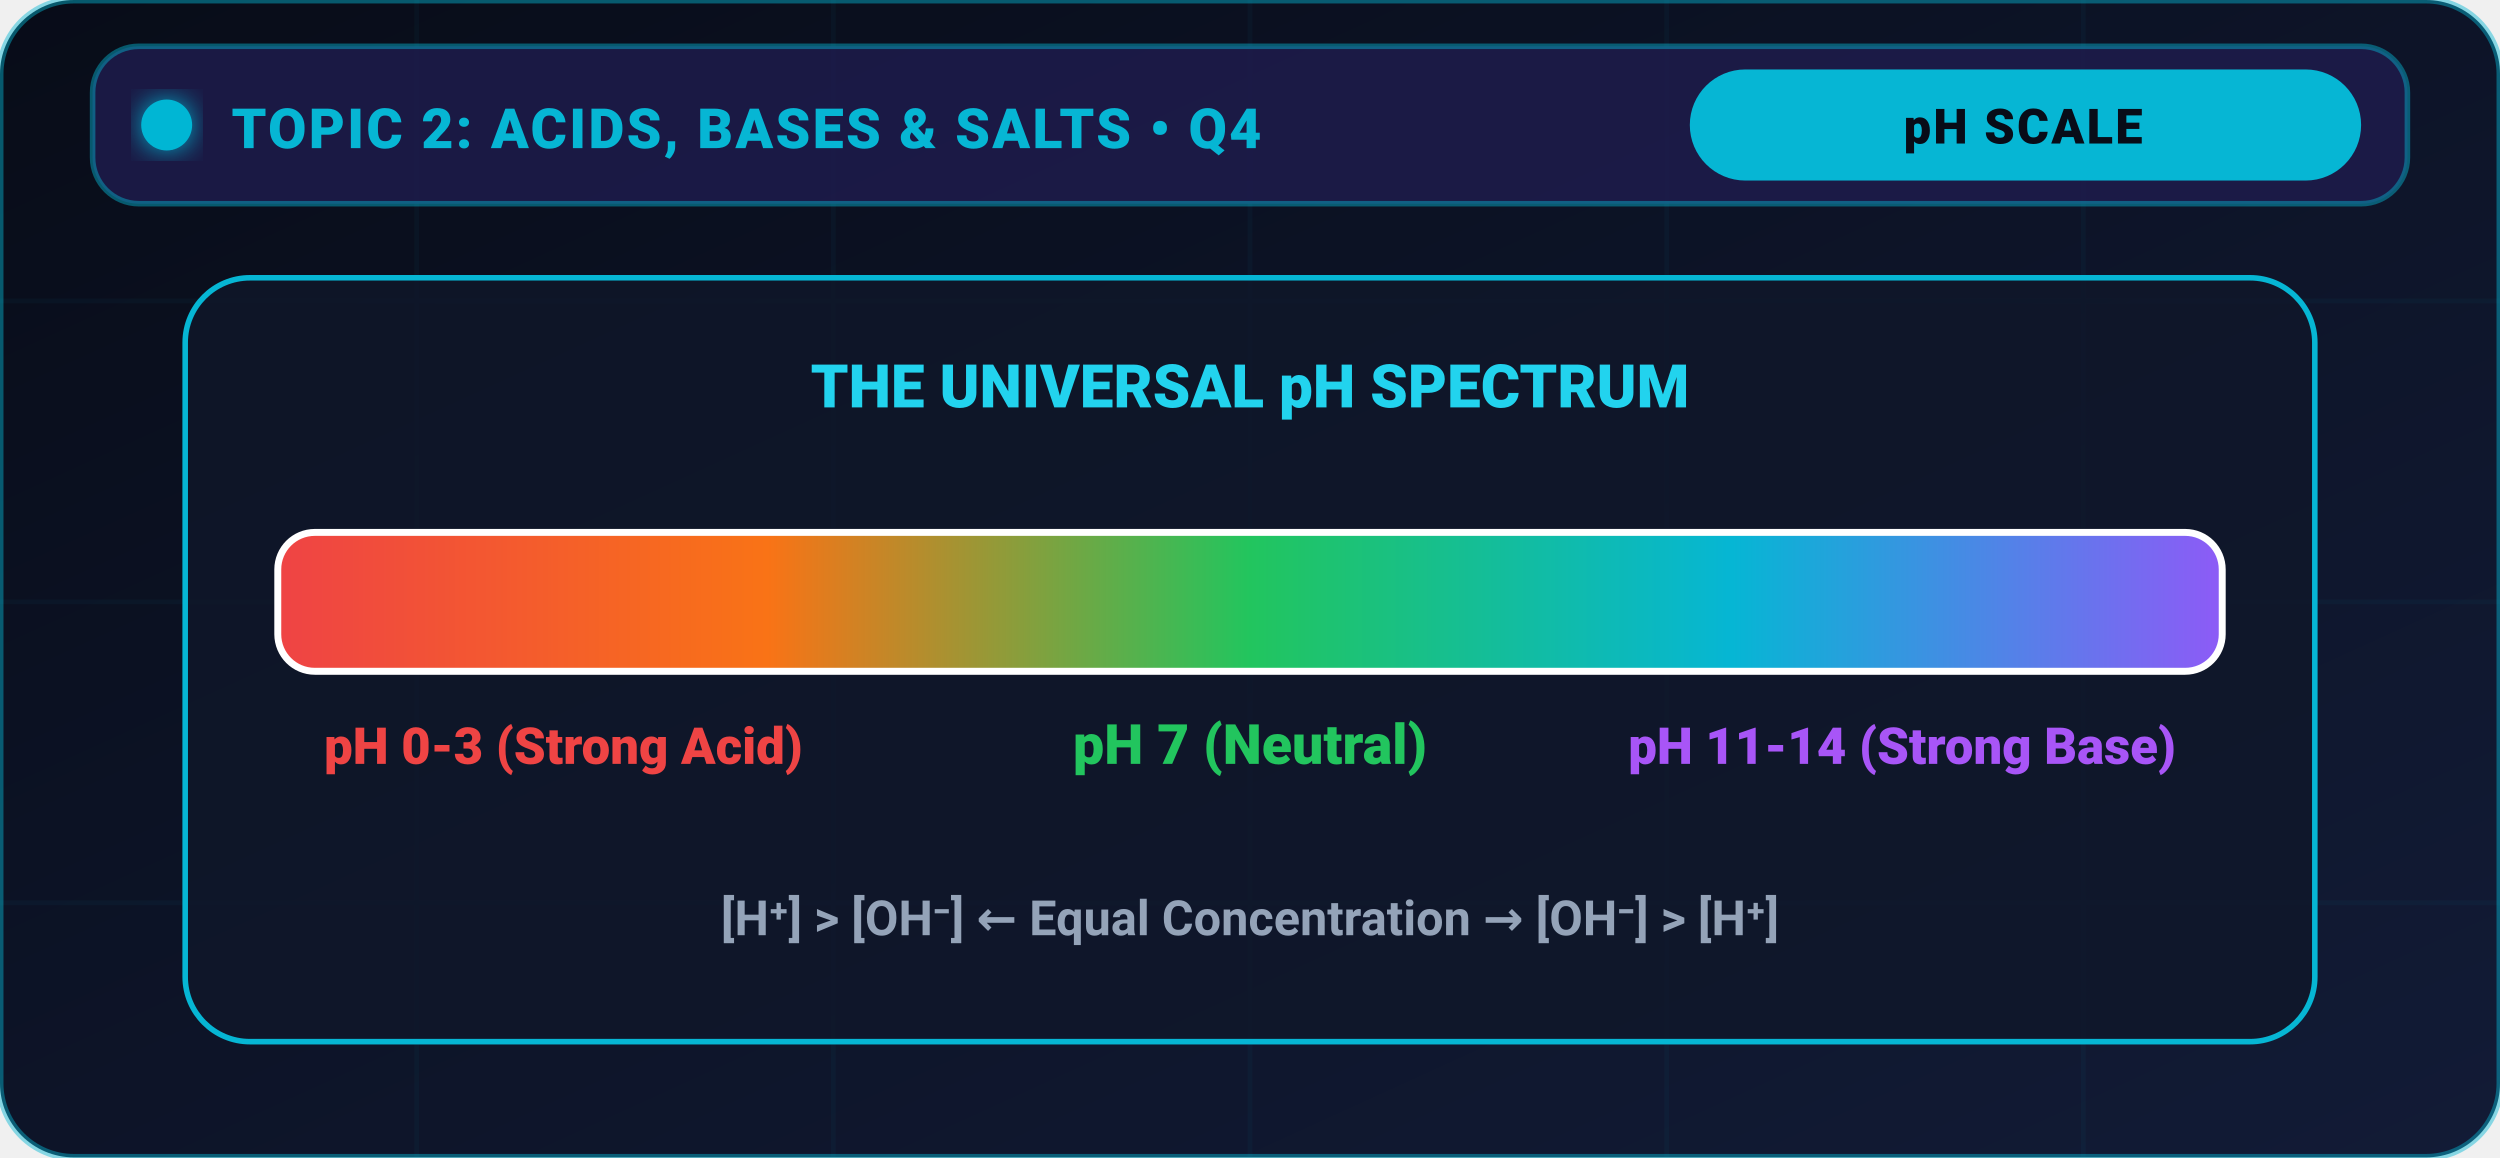
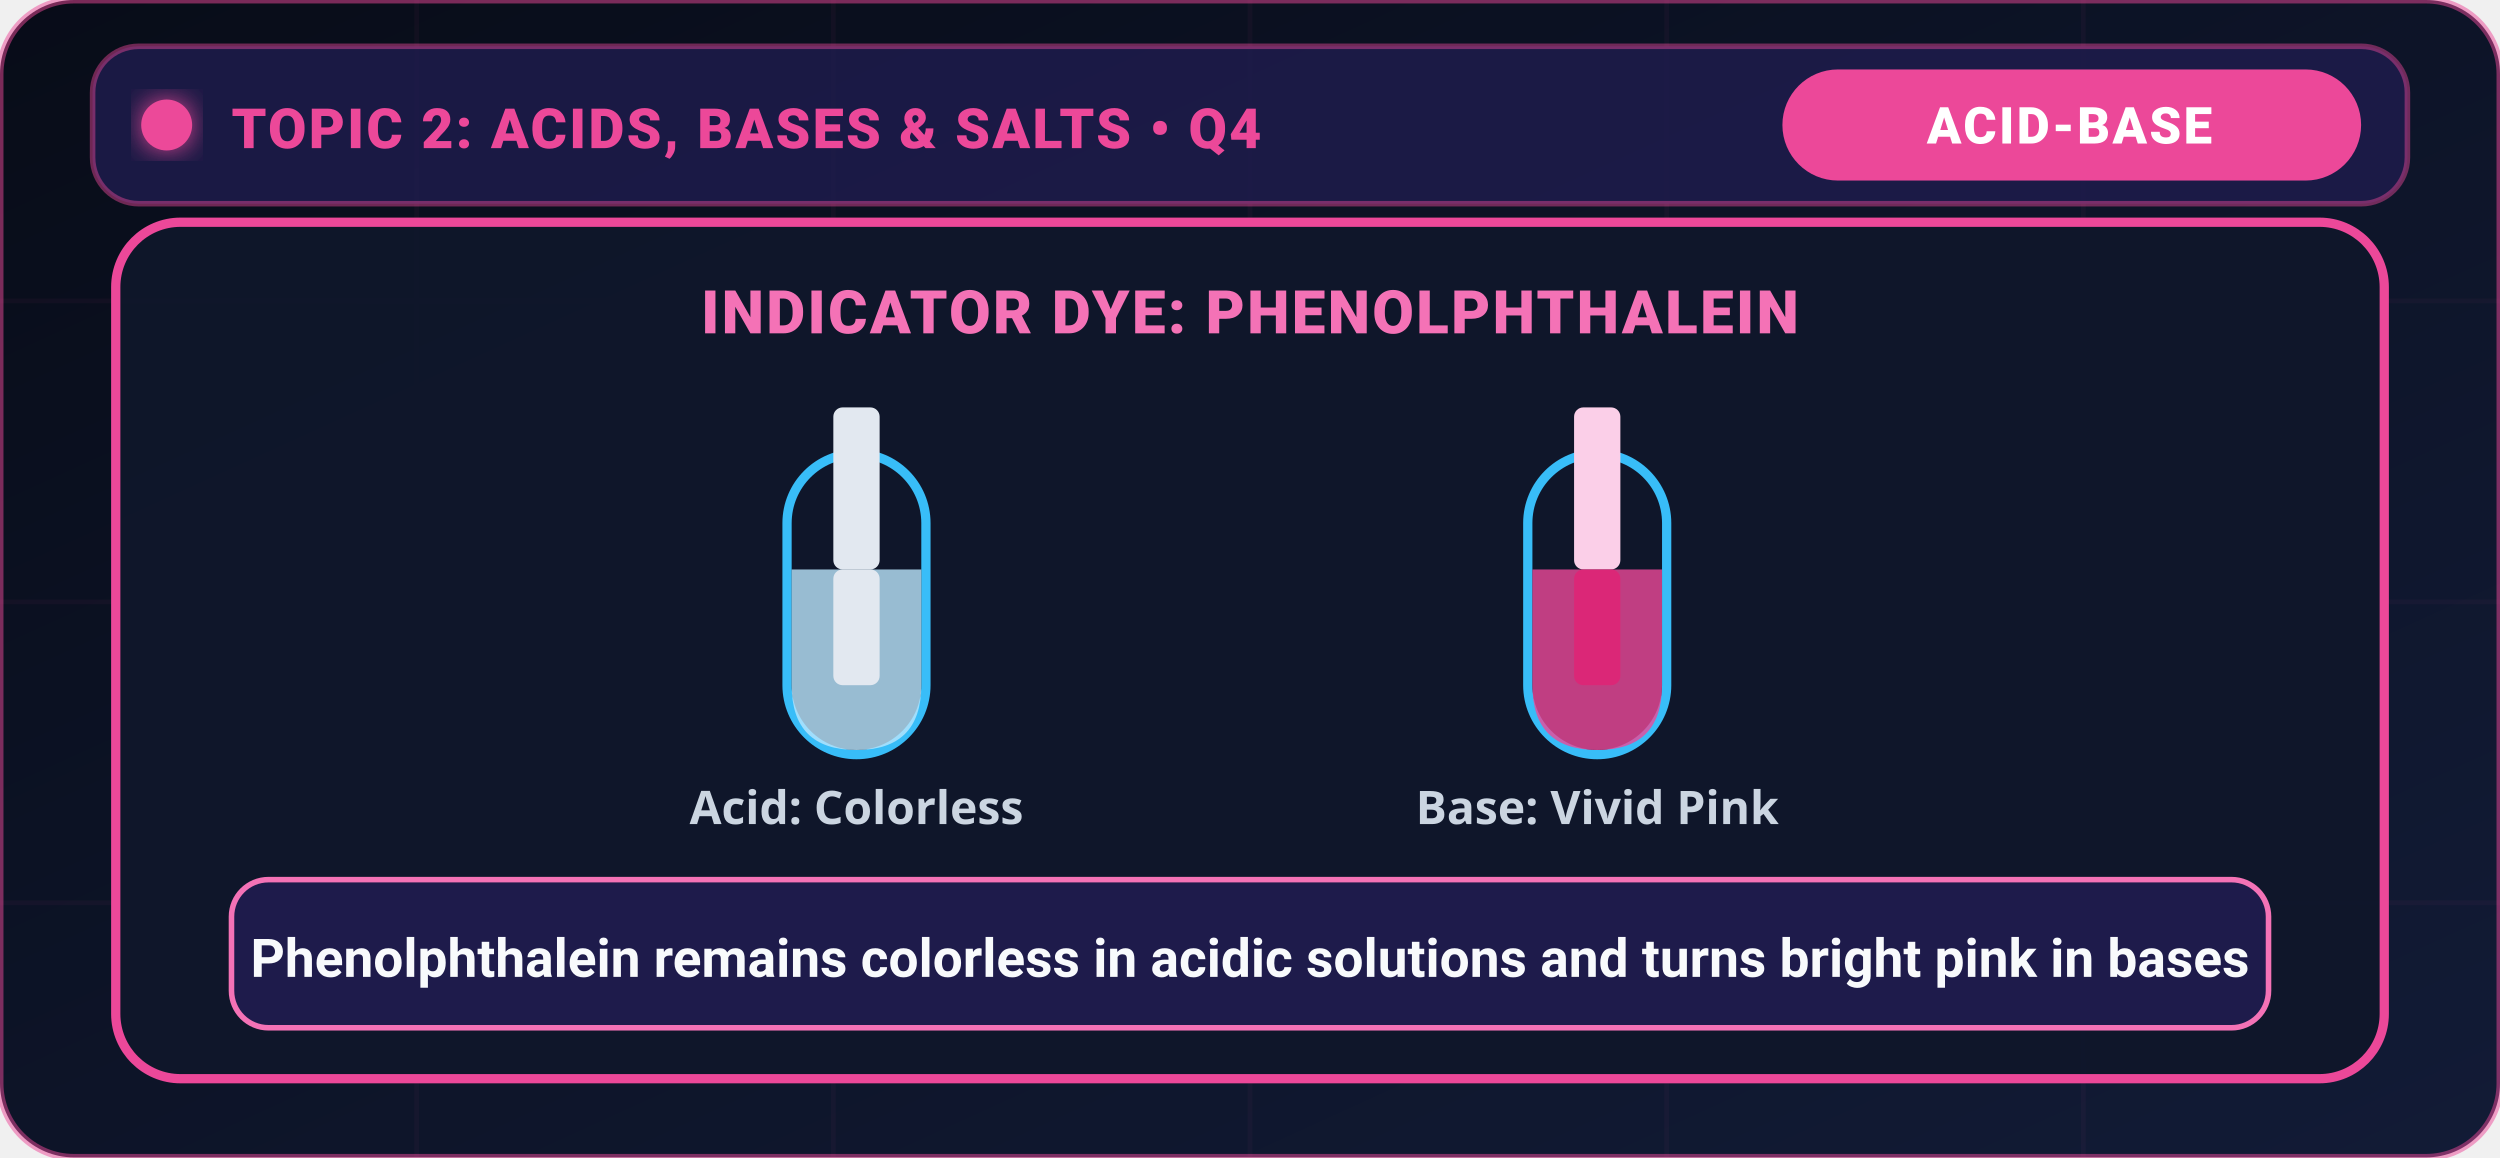
<svg xmlns="http://www.w3.org/2000/svg" viewBox="0 0 540 250" width="100%" height="100%">
  <defs>
-     <linearGradient id="bg_tf_2_4" x1="0%" y1="0%" x2="100%" y2="100%">
+     <linearGradient id="bg_t2_tf_4" x1="0%" y1="0%" x2="100%" y2="100%">
      <stop offset="0%" stop-color="#080c18" />
      <stop offset="50%" stop-color="#0d1428" />
      <stop offset="100%" stop-color="#121b36" />
    </linearGradient>
-     <filter id="glow_tf_2_4" x="-20%" y="-20%" width="140%" height="140%">
+     <filter id="glow_t2_tf_4" x="-20%" y="-20%" width="140%" height="140%">
      <feGaussianBlur stdDeviation="3" result="blur" />
      <feComposite in="SourceGraphic" in2="blur" operator="over" />
    </filter>
  </defs>
-   <rect width="540" height="250" rx="16" fill="url(#bg_tf_2_4)" stroke="#06b6d4" stroke-width="1.5" stroke-opacity="0.45" />
-   <g opacity="0.04" stroke="#06b6d4" stroke-width="1">
+   <rect width="540" height="250" rx="16" fill="url(#bg_t2_tf_4)" stroke="#ec4899" stroke-width="1.5" stroke-opacity="0.5" />
+   <g opacity="0.04" stroke="#ec4899" stroke-width="1">
    <line x1="90" y1="0" x2="90" y2="250" />
    <line x1="180" y1="0" x2="180" y2="250" />
    <line x1="270" y1="0" x2="270" y2="250" />
    <line x1="360" y1="0" x2="360" y2="250" />
    <line x1="450" y1="0" x2="450" y2="250" />
    <line x1="0" y1="65" x2="540" y2="65" />
    <line x1="0" y1="130" x2="540" y2="130" />
    <line x1="0" y1="195" x2="540" y2="195" />
  </g>
-   <rect x="20" y="10" width="500" height="34" rx="10" fill="#1e1b4b" fill-opacity="0.85" stroke="#06b6d4" stroke-width="1.2" stroke-opacity="0.45" />
-   <circle cx="36" cy="27" r="5.5" fill="#06b6d4" filter="url(#glow_tf_2_4)" />
-   <text x="50" y="32" fill="#06b6d4" font-family="'Segoe UI', Roboto, sans-serif" font-size="12" font-weight="900" letter-spacing="0.5">TOPIC 2: ACIDS, BASES &amp; SALTS • Q4</text>
-   <rect x="365" y="15" width="145" height="24" rx="12" fill="#06b6d4" />
-   <text x="437" y="31" fill="#080c18" font-family="'Segoe UI', Roboto, sans-serif" font-size="10.5" font-weight="900" text-anchor="middle" letter-spacing="0.5">pH SCALE</text>
-   <rect x="40" y="60" width="460" height="165" rx="14" fill="#0f172a" fill-opacity="0.8" stroke="#06b6d4" stroke-width="1.2" />
-   <text x="270" y="88" fill="#22d3ee" font-family="'Segoe UI', Roboto, sans-serif" font-size="13" font-weight="900" text-anchor="middle">THE UNIVERSAL pH SPECTRUM</text>
-   <defs>
-     <linearGradient id="ph_bar_grad_fixed" x1="0%" y1="0%" x2="100%" y2="0%">
-       <stop offset="0%" stop-color="#ef4444" />
-       <stop offset="25%" stop-color="#f97316" />
-       <stop offset="50%" stop-color="#22c55e" />
-       <stop offset="75%" stop-color="#06b6d4" />
-       <stop offset="100%" stop-color="#8b5cf6" />
-     </linearGradient>
-   </defs>
-   <rect x="60" y="115" width="420" height="30" rx="8" fill="url(#ph_bar_grad_fixed)" stroke="#ffffff" stroke-width="1.5" />
-   <text x="70" y="165" fill="#ef4444" font-family="'Segoe UI', Roboto, sans-serif" font-size="11" font-weight="900">pH 0-3 (Strong Acid)</text>
-   <text x="270" y="165" fill="#22c55e" font-family="'Segoe UI', Roboto, sans-serif" font-size="12" font-weight="900" text-anchor="middle">pH 7 (Neutral)</text>
-   <text x="470" y="165" fill="#a855f7" font-family="'Segoe UI', Roboto, sans-serif" font-size="11" font-weight="900" text-anchor="end">pH 11-14 (Strong Base)</text>
-   <text x="270" y="202" fill="#94a3b8" font-family="'Segoe UI', Roboto, sans-serif" font-size="10.5" font-weight="700" text-anchor="middle">[H⁺] &gt; [OH⁻]  ←  Equal Concentration  →  [OH⁻] &gt; [H⁺]</text>
+   <rect x="20" y="10" width="500" height="34" rx="10" fill="#1e1b4b" fill-opacity="0.85" stroke="#ec4899" stroke-width="1.2" stroke-opacity="0.45" />
+   <circle cx="36" cy="27" r="5.5" fill="#ec4899" filter="url(#glow_t2_tf_4)" />
+   <text x="50" y="32" fill="#ec4899" font-family="'Segoe UI', Roboto, sans-serif" font-size="12" font-weight="900" letter-spacing="0.5">TOPIC 2: ACIDS, BASES &amp; SALTS • Q4</text>
+   <rect x="385" y="15" width="125" height="24" rx="12" fill="#ec4899" />
+   <text x="447" y="31" fill="#ffffff" font-family="'Segoe UI', Roboto, sans-serif" font-size="11" font-weight="900" text-anchor="middle" letter-spacing="0.5">ACID-BASE</text>
+   <g transform="translate(25, 48)">
+     <rect x="0" y="0" width="490" height="185" rx="14" fill="#0f172a" fill-opacity="0.95" stroke="#ec4899" stroke-width="2" />
+     <text x="245" y="24" fill="#f472b6" font-family="'Segoe UI', Roboto, sans-serif" font-size="13" font-weight="900" text-anchor="middle" letter-spacing="0.5">
+       INDICATOR DYE: PHENOLPHTHALEIN
+     </text>
+     <g transform="translate(90, 25)">
+       <g>
+         <rect x="55" y="25" width="30" height="65" rx="15" fill="none" stroke="#38bdf8" stroke-width="2" />
+         <path d="M 56 50 L 56 75 Q 56 89 70 89 Q 84 89 84 75 L 84 50 Z" fill="#bae6fd" opacity="0.8" />
+         <rect x="65" y="15" width="10" height="35" rx="2" fill="#e2e8f0" />
+         <rect x="65" y="50" width="10" height="25" rx="2" fill="#e2e8f0" />
+         <text x="70" y="105" fill="#cbd5e1" font-family="sans-serif" font-size="10" font-weight="700" text-anchor="middle">Acid: Colorless</text>
+       </g>
+       <g>
+         <rect x="215" y="25" width="30" height="65" rx="15" fill="none" stroke="#38bdf8" stroke-width="2" />
+         <path d="M 216 50 L 216 75 Q 216 89 230 89 Q 244 89 244 75 L 244 50 Z" fill="#ec4899" opacity="0.8" />
+         <rect x="225" y="15" width="10" height="35" rx="2" fill="#fbcfe8" />
+         <rect x="225" y="50" width="10" height="25" rx="2" fill="#db2777" />
+         <text x="230" y="105" fill="#cbd5e1" font-family="sans-serif" font-size="10" font-weight="700" text-anchor="middle">Base: Vivid Pink</text>
+       </g>
+     </g>
+     <g transform="translate(25, 142)">
+       <rect x="0" y="0" width="440" height="32" rx="8" fill="#1e1b4b" stroke="#f472b6" stroke-width="1.2" />
+       <text x="220" y="21" fill="#f8fafc" font-family="'Segoe UI', Roboto, sans-serif" font-size="11.5" font-weight="700" text-anchor="middle">
+         Phenolphthalein remains colorless in acidic solutions and turns bright pink in bases
+       </text>
+     </g>
+   </g>
</svg>
